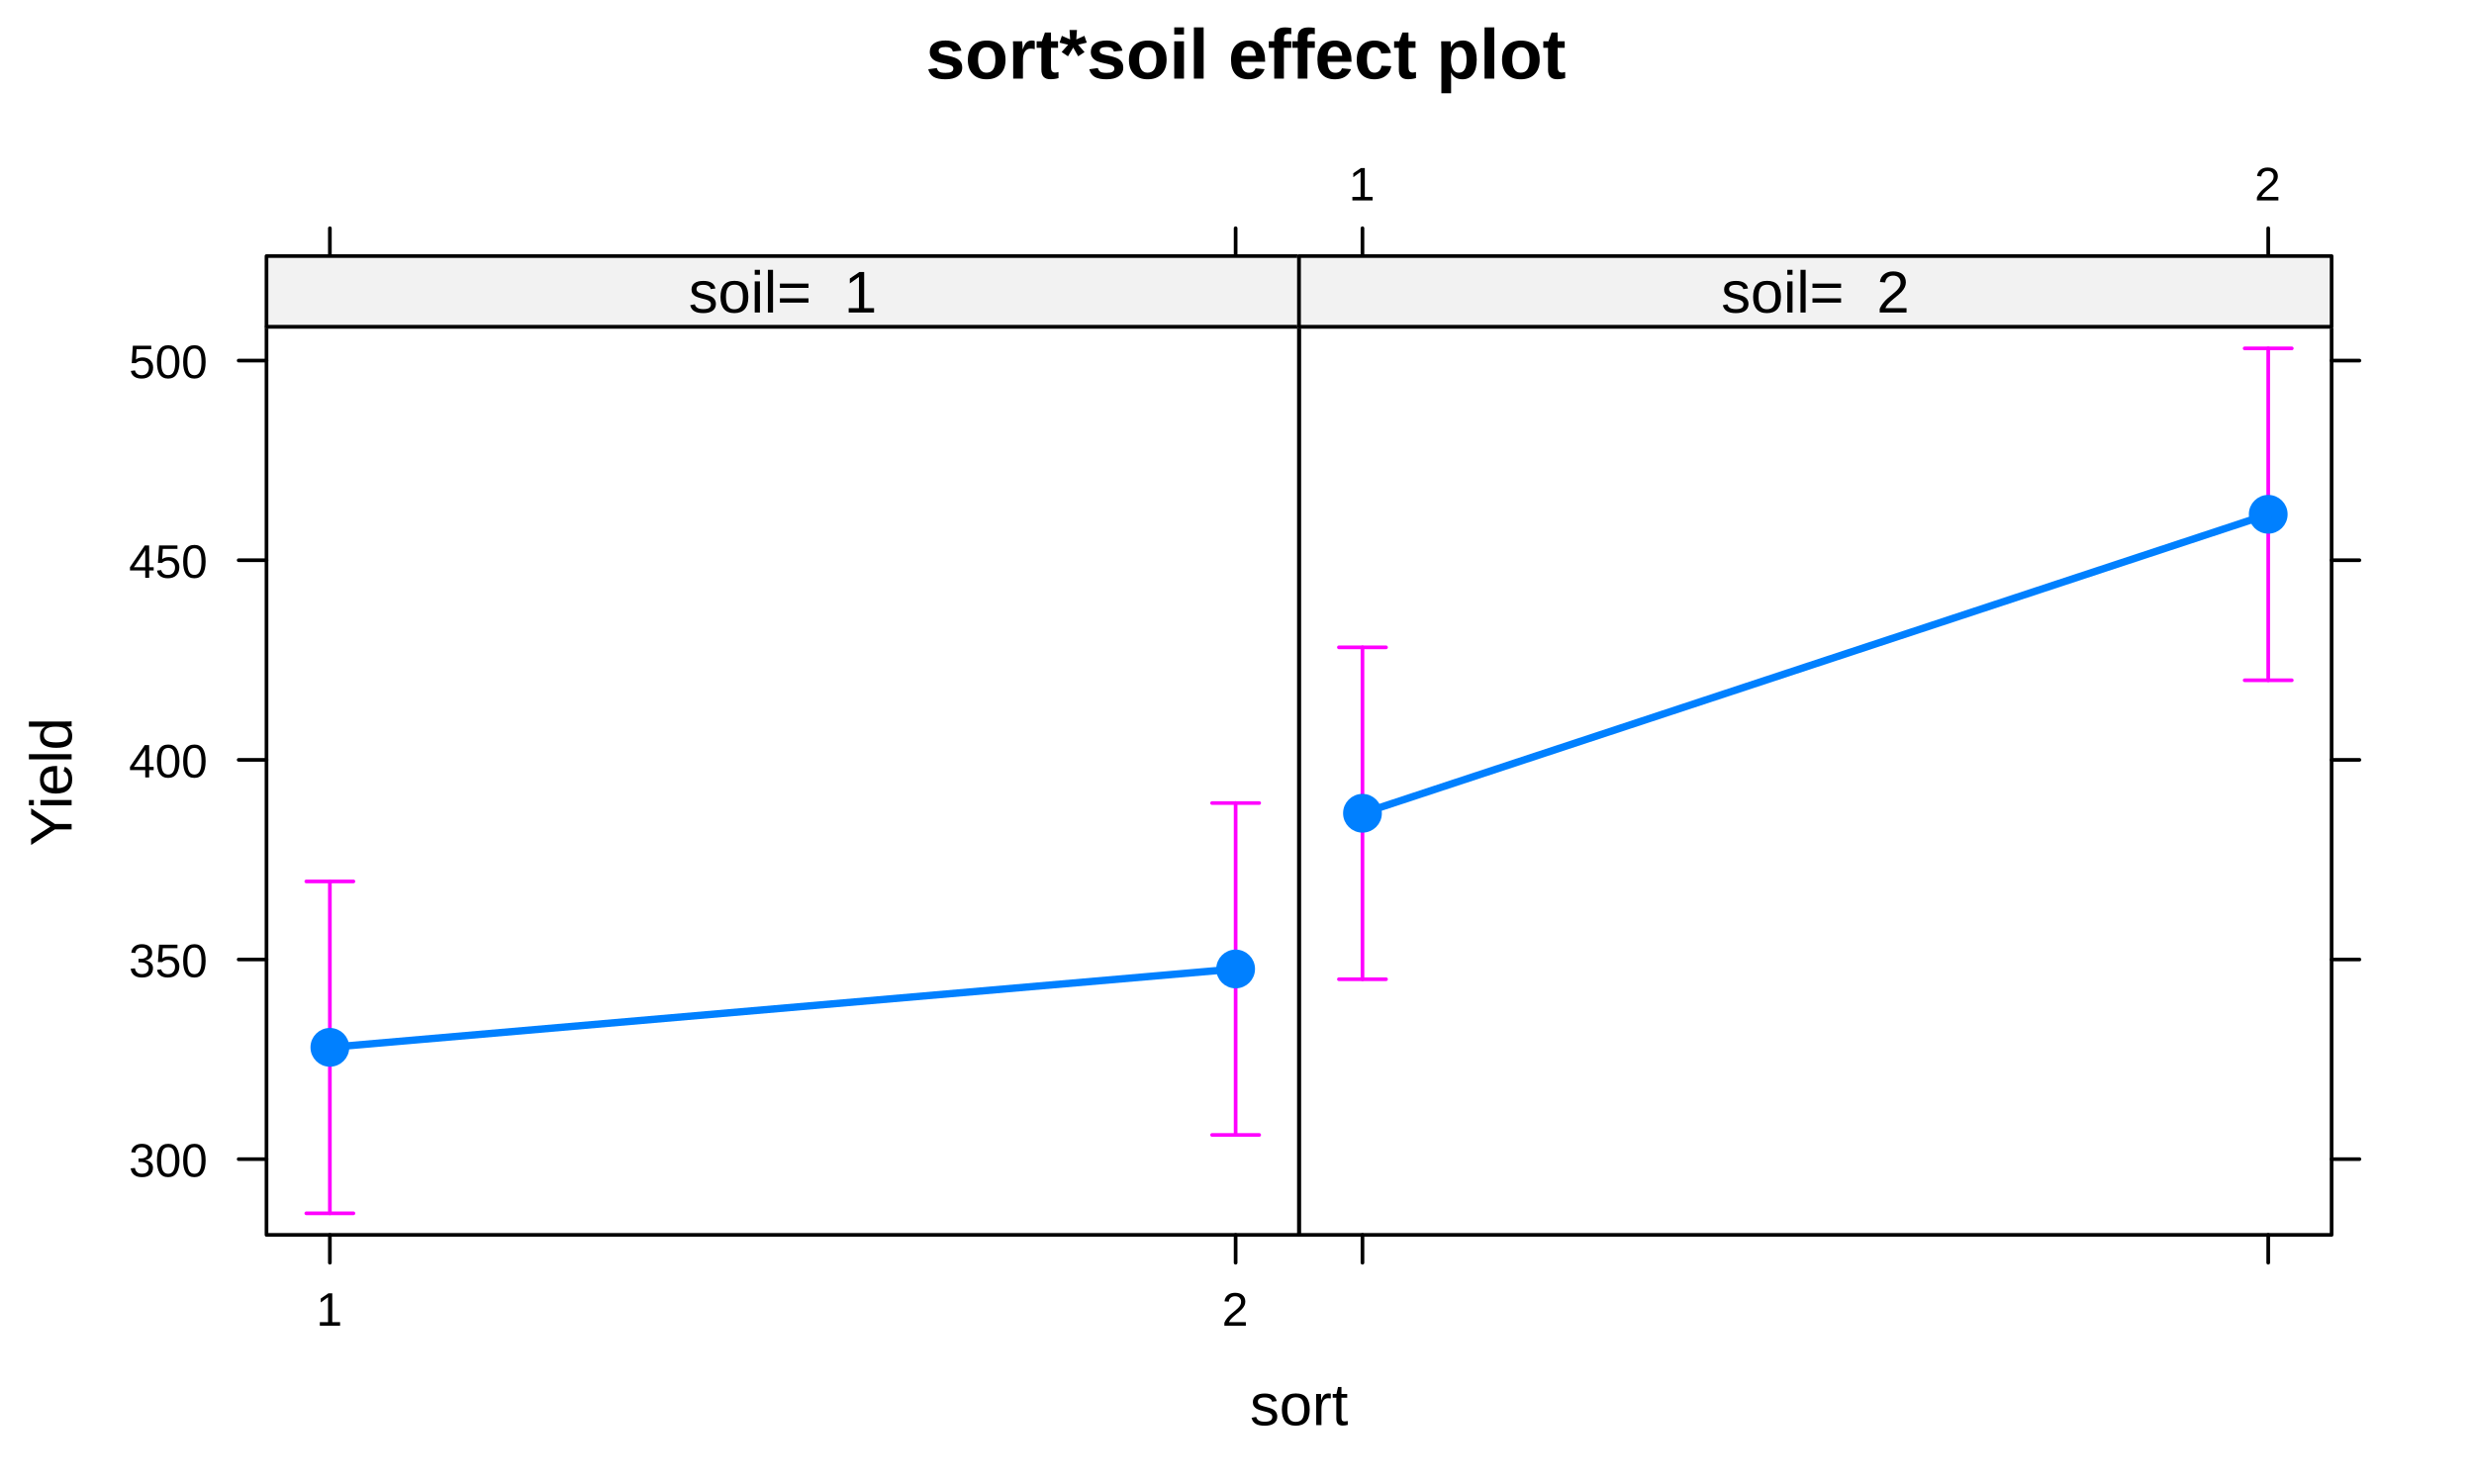
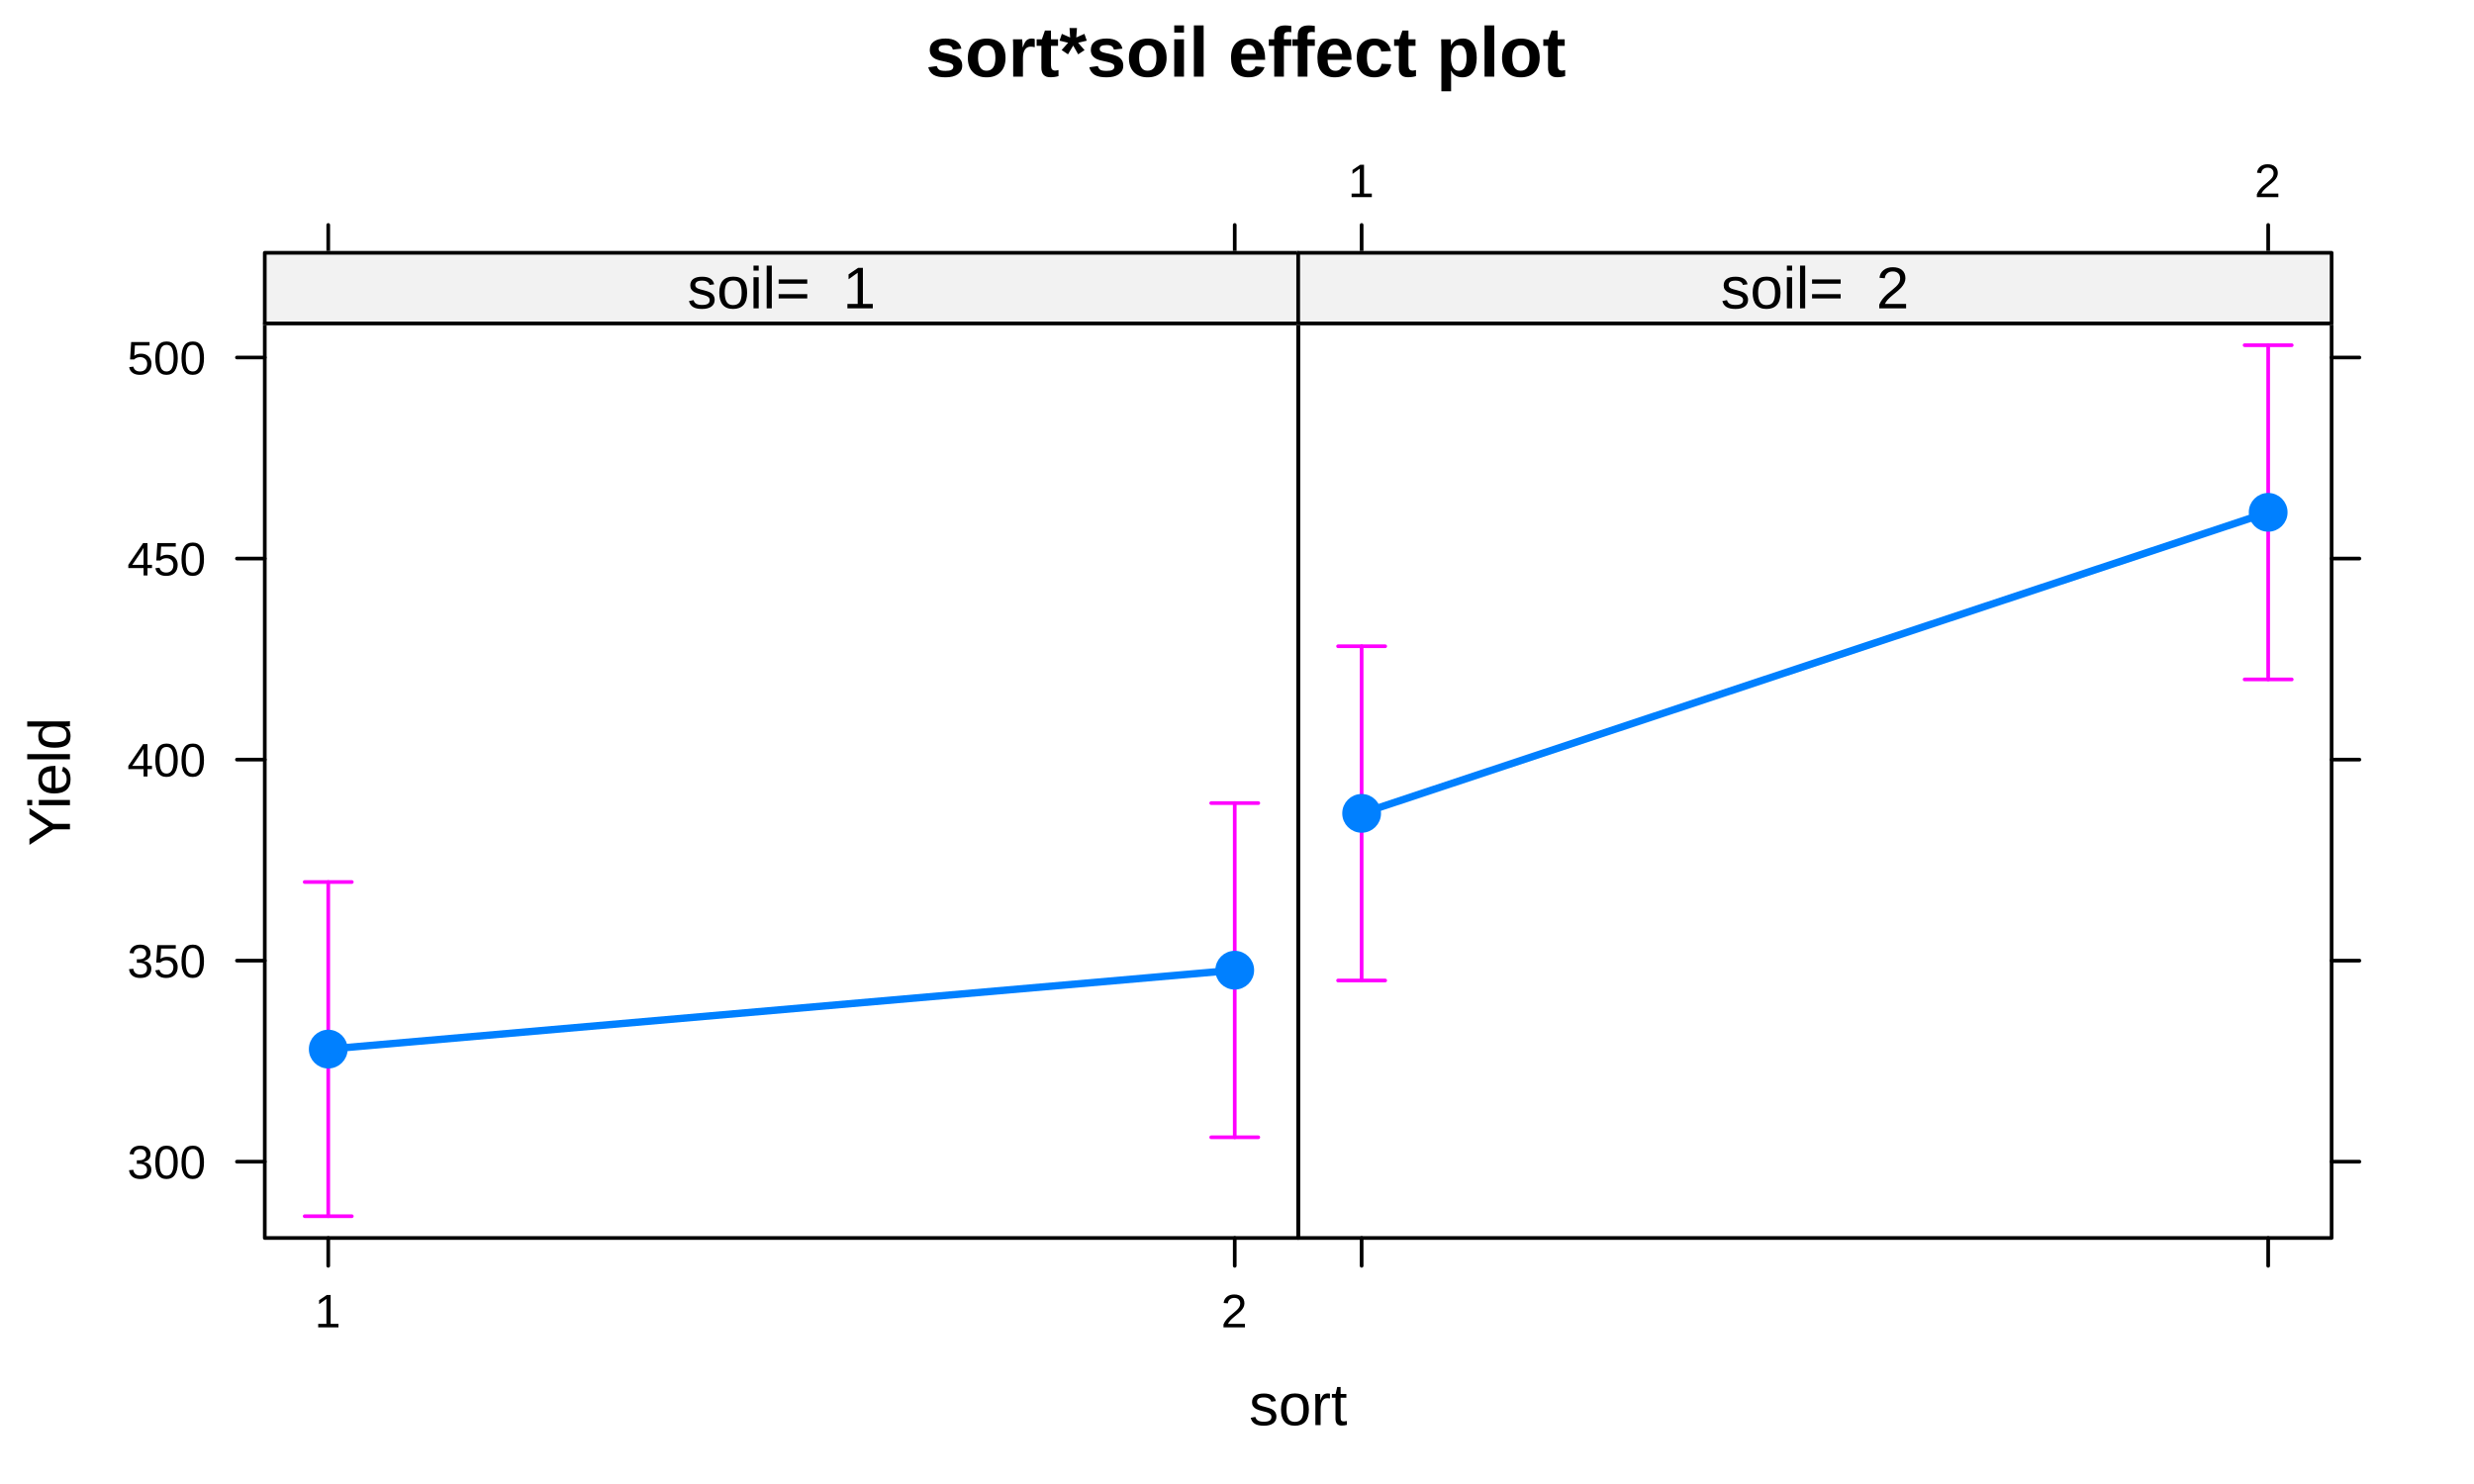
<svg xmlns="http://www.w3.org/2000/svg" viewBox="0 0 504.00 302.40">
  <defs>
    <style type="text/css">
    line, polyline, path, rect, circle {
      fill: none;
      stroke: #000000;
      stroke-linecap: round;
      stroke-linejoin: round;
      stroke-miterlimit: 10.00;
    }
  </style>
  </defs>
  <rect width="100%" height="100%" style="stroke: none; fill: #FFFFFF;" />
  <rect x="0.00" y="0.00" width="504.00" height="302.40" style="stroke-width: 0.75; stroke: none;" />
-   <text x="188.60" y="16.02" style="font-size: 14.40px; font-weight: bold; font-family: Arial;" textLength="126.79px" lengthAdjust="spacingAndGlyphs">sort*soil effect plot</text>
-   <text x="254.64" y="290.40" style="font-size: 12.00px; font-family: Arial;" textLength="20.00px" lengthAdjust="spacingAndGlyphs">sort</text>
-   <text transform="translate(14.59,172.45) rotate(-90)" style="font-size: 12.00px; font-family: Arial;" textLength="26.68px" lengthAdjust="spacingAndGlyphs">Yield</text>
+   <text x="188.60" y="15.62" style="font-size: 14.40px; font-weight: bold; font-family: Liberation Sans;" textLength="126.79px" lengthAdjust="spacingAndGlyphs">sort*soil effect plot</text>
+   <text x="254.47" y="290.40" style="font-size: 12.00px; font-family: Liberation Sans;" textLength="20.00px" lengthAdjust="spacingAndGlyphs">sort</text>
+   <text transform="translate(14.25,172.43) rotate(-90)" style="font-size: 12.00px; font-family: Liberation Sans;" textLength="26.68px" lengthAdjust="spacingAndGlyphs">Yield</text>
  <defs>
-     <clipPath id="cpNTQuMjg2MnwyNjQuNjM5fDI1MS42NDJ8NjYuNTc5Nw==">
-       <rect x="54.29" y="66.58" width="210.35" height="185.06" />
+     <clipPath id="cpNTMuOTQyNHwyNjQuNDY3fDI1Mi4yNjd8NjUuOTA3OQ==">
+       <rect x="53.94" y="65.91" width="210.52" height="186.36" />
    </clipPath>
  </defs>
  <defs>
    <clipPath id="cpMHw1MDR8MzAyLjR8MA==">
      <rect x="0.00" y="0.00" width="504.00" height="302.40" />
    </clipPath>
  </defs>
-   <line x1="67.20" y1="52.18" x2="67.20" y2="46.51" style="stroke-width: 0.75;" clip-path="url(#cpMHw1MDR8MzAyLjR8MA==)" />
-   <line x1="251.72" y1="52.18" x2="251.72" y2="46.51" style="stroke-width: 0.75;" clip-path="url(#cpMHw1MDR8MzAyLjR8MA==)" />
-   <line x1="54.29" y1="236.20" x2="48.62" y2="236.20" style="stroke-width: 0.75;" clip-path="url(#cpMHw1MDR8MzAyLjR8MA==)" />
-   <line x1="54.29" y1="195.52" x2="48.62" y2="195.52" style="stroke-width: 0.75;" clip-path="url(#cpMHw1MDR8MzAyLjR8MA==)" />
-   <line x1="54.29" y1="154.84" x2="48.62" y2="154.84" style="stroke-width: 0.75;" clip-path="url(#cpMHw1MDR8MzAyLjR8MA==)" />
-   <line x1="54.29" y1="114.16" x2="48.62" y2="114.16" style="stroke-width: 0.75;" clip-path="url(#cpMHw1MDR8MzAyLjR8MA==)" />
-   <line x1="54.29" y1="73.48" x2="48.62" y2="73.48" style="stroke-width: 0.75;" clip-path="url(#cpMHw1MDR8MzAyLjR8MA==)" />
+   <line x1="66.87" y1="51.51" x2="66.87" y2="45.84" style="stroke-width: 0.75;" clip-path="url(#cpMHw1MDR8MzAyLjR8MA==)" />
+   <line x1="251.54" y1="51.51" x2="251.54" y2="45.84" style="stroke-width: 0.75;" clip-path="url(#cpMHw1MDR8MzAyLjR8MA==)" />
+   <line x1="53.94" y1="236.72" x2="48.27" y2="236.72" style="stroke-width: 0.75;" clip-path="url(#cpMHw1MDR8MzAyLjR8MA==)" />
+   <line x1="53.94" y1="195.75" x2="48.27" y2="195.75" style="stroke-width: 0.75;" clip-path="url(#cpMHw1MDR8MzAyLjR8MA==)" />
+   <line x1="53.94" y1="154.79" x2="48.27" y2="154.79" style="stroke-width: 0.75;" clip-path="url(#cpMHw1MDR8MzAyLjR8MA==)" />
+   <line x1="53.94" y1="113.82" x2="48.27" y2="113.82" style="stroke-width: 0.75;" clip-path="url(#cpMHw1MDR8MzAyLjR8MA==)" />
+   <line x1="53.94" y1="72.85" x2="48.27" y2="72.85" style="stroke-width: 0.75;" clip-path="url(#cpMHw1MDR8MzAyLjR8MA==)" />
  <g clip-path="url(#cpMHw1MDR8MzAyLjR8MA==)">
-     <text x="26.26" y="239.78" style="font-size: 9.60px; font-family: Arial;" textLength="16.68px" lengthAdjust="spacingAndGlyphs">300</text>
+     <text x="25.92" y="240.16" style="font-size: 9.60px; font-family: Liberation Sans;" textLength="16.68px" lengthAdjust="spacingAndGlyphs">300</text>
  </g>
  <g clip-path="url(#cpMHw1MDR8MzAyLjR8MA==)">
-     <text x="26.26" y="199.10" style="font-size: 9.60px; font-family: Arial;" textLength="16.68px" lengthAdjust="spacingAndGlyphs">350</text>
+     <text x="25.92" y="199.19" style="font-size: 9.60px; font-family: Liberation Sans;" textLength="16.68px" lengthAdjust="spacingAndGlyphs">350</text>
  </g>
  <g clip-path="url(#cpMHw1MDR8MzAyLjR8MA==)">
-     <text x="26.26" y="158.42" style="font-size: 9.60px; font-family: Arial;" textLength="16.68px" lengthAdjust="spacingAndGlyphs">400</text>
+     <text x="25.92" y="158.22" style="font-size: 9.60px; font-family: Liberation Sans;" textLength="16.68px" lengthAdjust="spacingAndGlyphs">400</text>
  </g>
  <g clip-path="url(#cpMHw1MDR8MzAyLjR8MA==)">
-     <text x="26.26" y="117.74" style="font-size: 9.60px; font-family: Arial;" textLength="16.68px" lengthAdjust="spacingAndGlyphs">450</text>
+     <text x="25.92" y="117.26" style="font-size: 9.60px; font-family: Liberation Sans;" textLength="16.68px" lengthAdjust="spacingAndGlyphs">450</text>
  </g>
  <g clip-path="url(#cpMHw1MDR8MzAyLjR8MA==)">
-     <text x="26.26" y="77.05" style="font-size: 9.60px; font-family: Arial;" textLength="16.68px" lengthAdjust="spacingAndGlyphs">500</text>
+     <text x="25.92" y="76.29" style="font-size: 9.60px; font-family: Liberation Sans;" textLength="16.68px" lengthAdjust="spacingAndGlyphs">500</text>
  </g>
-   <line x1="67.20" y1="251.64" x2="67.20" y2="257.31" style="stroke-width: 0.75;" clip-path="url(#cpMHw1MDR8MzAyLjR8MA==)" />
-   <line x1="251.72" y1="251.64" x2="251.72" y2="257.31" style="stroke-width: 0.75;" clip-path="url(#cpMHw1MDR8MzAyLjR8MA==)" />
+   <line x1="66.87" y1="252.27" x2="66.87" y2="257.94" style="stroke-width: 0.75;" clip-path="url(#cpMHw1MDR8MzAyLjR8MA==)" />
+   <line x1="251.54" y1="252.27" x2="251.54" y2="257.94" style="stroke-width: 0.75;" clip-path="url(#cpMHw1MDR8MzAyLjR8MA==)" />
  <g clip-path="url(#cpMHw1MDR8MzAyLjR8MA==)">
-     <text x="64.42" y="270.14" style="font-size: 9.60px; font-family: Arial;" textLength="5.56px" lengthAdjust="spacingAndGlyphs">1</text>
+     <text x="64.09" y="270.48" style="font-size: 9.60px; font-family: Liberation Sans;" textLength="5.56px" lengthAdjust="spacingAndGlyphs">1</text>
  </g>
  <g clip-path="url(#cpMHw1MDR8MzAyLjR8MA==)">
-     <text x="248.94" y="270.14" style="font-size: 9.60px; font-family: Arial;" textLength="5.56px" lengthAdjust="spacingAndGlyphs">2</text>
+     <text x="248.76" y="270.48" style="font-size: 9.60px; font-family: Liberation Sans;" textLength="5.56px" lengthAdjust="spacingAndGlyphs">2</text>
  </g>
  <defs>
-     <clipPath id="cpNTQuMjg2MnwyNjQuNjM5fDI1MS42NDJ8NjYuNTc5Nw==">
-       <rect x="54.29" y="66.58" width="210.35" height="185.06" />
+     <clipPath id="cpNTMuOTQyNHwyNjQuNDY3fDI1Mi4yNjd8NjUuOTA3OQ==">
+       <rect x="53.94" y="65.91" width="210.52" height="186.36" />
    </clipPath>
  </defs>
-   <line x1="67.20" y1="247.24" x2="67.20" y2="179.61" style="stroke-width: 0.75; stroke: #FF00FF;" clip-path="url(#cpNTQuMjg2MnwyNjQuNjM5fDI1MS42NDJ8NjYuNTc5Nw==)" />
-   <polyline points="62.40,247.24 67.20,247.24 72.00,247.24 " style="stroke-width: 0.75; stroke: #FF00FF;" clip-path="url(#cpNTQuMjg2MnwyNjQuNjM5fDI1MS42NDJ8NjYuNTc5Nw==)" />
-   <polyline points="72.00,179.61 67.20,179.61 62.40,179.61 " style="stroke-width: 0.75; stroke: #FF00FF;" clip-path="url(#cpNTQuMjg2MnwyNjQuNjM5fDI1MS42NDJ8NjYuNTc5Nw==)" />
-   <line x1="251.72" y1="231.27" x2="251.72" y2="163.64" style="stroke-width: 0.75; stroke: #FF00FF;" clip-path="url(#cpNTQuMjg2MnwyNjQuNjM5fDI1MS42NDJ8NjYuNTc5Nw==)" />
-   <polyline points="246.92,231.27 251.72,231.27 256.52,231.27 " style="stroke-width: 0.75; stroke: #FF00FF;" clip-path="url(#cpNTQuMjg2MnwyNjQuNjM5fDI1MS42NDJ8NjYuNTc5Nw==)" />
-   <polyline points="256.52,163.64 251.72,163.64 246.92,163.64 " style="stroke-width: 0.75; stroke: #FF00FF;" clip-path="url(#cpNTQuMjg2MnwyNjQuNjM5fDI1MS42NDJ8NjYuNTc5Nw==)" />
-   <circle cx="67.20" cy="213.42" r="2.40pt" style="stroke-width: 1.50; stroke: #0080FF; fill: #0080FF;" clip-path="url(#cpNTQuMjg2MnwyNjQuNjM5fDI1MS42NDJ8NjYuNTc5Nw==)" />
-   <circle cx="251.72" cy="197.45" r="2.40pt" style="stroke-width: 1.50; stroke: #0080FF; fill: #0080FF;" clip-path="url(#cpNTQuMjg2MnwyNjQuNjM5fDI1MS42NDJ8NjYuNTc5Nw==)" />
-   <polyline points="67.20,213.42 251.72,197.45 " style="stroke-width: 1.50; stroke: #0080FF;" clip-path="url(#cpNTQuMjg2MnwyNjQuNjM5fDI1MS42NDJ8NjYuNTc5Nw==)" />
+   <line x1="66.87" y1="247.83" x2="66.87" y2="179.73" style="stroke-width: 0.75; stroke: #FF00FF;" clip-path="url(#cpNTMuOTQyNHwyNjQuNDY3fDI1Mi4yNjd8NjUuOTA3OQ==)" />
+   <polyline points="62.07,247.83 66.87,247.83 71.67,247.83 " style="stroke-width: 0.75; stroke: #FF00FF;" clip-path="url(#cpNTMuOTQyNHwyNjQuNDY3fDI1Mi4yNjd8NjUuOTA3OQ==)" />
+   <polyline points="71.67,179.73 66.87,179.73 62.07,179.73 " style="stroke-width: 0.75; stroke: #FF00FF;" clip-path="url(#cpNTMuOTQyNHwyNjQuNDY3fDI1Mi4yNjd8NjUuOTA3OQ==)" />
+   <line x1="251.54" y1="231.75" x2="251.54" y2="163.65" style="stroke-width: 0.75; stroke: #FF00FF;" clip-path="url(#cpNTMuOTQyNHwyNjQuNDY3fDI1Mi4yNjd8NjUuOTA3OQ==)" />
+   <polyline points="246.74,231.75 251.54,231.75 256.34,231.75 " style="stroke-width: 0.75; stroke: #FF00FF;" clip-path="url(#cpNTMuOTQyNHwyNjQuNDY3fDI1Mi4yNjd8NjUuOTA3OQ==)" />
+   <polyline points="256.34,163.65 251.54,163.65 246.74,163.65 " style="stroke-width: 0.75; stroke: #FF00FF;" clip-path="url(#cpNTMuOTQyNHwyNjQuNDY3fDI1Mi4yNjd8NjUuOTA3OQ==)" />
+   <circle cx="66.87" cy="213.78" r="2.40pt" style="stroke-width: 1.50; stroke: #0080FF; fill: #0080FF;" clip-path="url(#cpNTMuOTQyNHwyNjQuNDY3fDI1Mi4yNjd8NjUuOTA3OQ==)" />
+   <circle cx="251.54" cy="197.70" r="2.40pt" style="stroke-width: 1.50; stroke: #0080FF; fill: #0080FF;" clip-path="url(#cpNTMuOTQyNHwyNjQuNDY3fDI1Mi4yNjd8NjUuOTA3OQ==)" />
+   <polyline points="66.87,213.78 251.54,197.70 " style="stroke-width: 1.50; stroke: #0080FF;" clip-path="url(#cpNTMuOTQyNHwyNjQuNDY3fDI1Mi4yNjd8NjUuOTA3OQ==)" />
  <defs>
    <clipPath id="cpMHw1MDR8MzAyLjR8MA==">
      <rect x="0.00" y="0.00" width="504.00" height="302.40" />
    </clipPath>
  </defs>
-   <rect x="54.29" y="66.58" width="210.35" height="185.06" style="stroke-width: 0.75;" clip-path="url(#cpMHw1MDR8MzAyLjR8MA==)" />
-   <rect x="54.29" y="52.18" width="210.35" height="14.40" style="stroke-width: 0.75; stroke: #F2F2F2; fill: #F2F2F2;" clip-path="url(#cpMHw1MDR8MzAyLjR8MA==)" />
+   <rect x="53.94" y="65.91" width="210.52" height="186.36" style="stroke-width: 0.75;" clip-path="url(#cpMHw1MDR8MzAyLjR8MA==)" />
+   <rect x="53.94" y="51.51" width="210.52" height="14.40" style="stroke-width: 0.75; stroke: #F2F2F2; fill: #F2F2F2;" clip-path="url(#cpMHw1MDR8MzAyLjR8MA==)" />
  <g clip-path="url(#cpMHw1MDR8MzAyLjR8MA==)">
-     <text x="158.29" y="63.68" style="font-size: 12.00px; font-family: Arial;" textLength="13.68px" lengthAdjust="spacingAndGlyphs"> = </text>
+     <text x="158.03" y="62.83" style="font-size: 12.00px; font-family: Liberation Sans;" textLength="13.68px" lengthAdjust="spacingAndGlyphs"> = </text>
  </g>
  <g clip-path="url(#cpMHw1MDR8MzAyLjR8MA==)">
-     <text x="140.28" y="63.68" style="font-size: 12.00px; font-family: Arial;" textLength="18.01px" lengthAdjust="spacingAndGlyphs">soil</text>
+     <text x="140.03" y="62.83" style="font-size: 12.00px; font-family: Liberation Sans;" textLength="18.01px" lengthAdjust="spacingAndGlyphs">soil</text>
  </g>
  <g clip-path="url(#cpMHw1MDR8MzAyLjR8MA==)">
-     <text x="171.97" y="63.68" style="font-size: 12.00px; font-family: Arial;" textLength="6.67px" lengthAdjust="spacingAndGlyphs">1</text>
+     <text x="171.71" y="62.83" style="font-size: 12.00px; font-family: Liberation Sans;" textLength="6.67px" lengthAdjust="spacingAndGlyphs">1</text>
  </g>
-   <rect x="54.29" y="52.18" width="210.35" height="14.40" style="stroke-width: 0.75;" clip-path="url(#cpMHw1MDR8MzAyLjR8MA==)" />
+   <rect x="53.94" y="51.51" width="210.52" height="14.40" style="stroke-width: 0.75;" clip-path="url(#cpMHw1MDR8MzAyLjR8MA==)" />
  <defs>
-     <clipPath id="cpMjY0LjYzOXw0NzQuOTkyfDI1MS42NDJ8NjYuNTc5Nw==">
-       <rect x="264.64" y="66.58" width="210.35" height="185.06" />
+     <clipPath id="cpMjY0LjQ2N3w0NzQuOTkyfDI1Mi4yNjd8NjUuOTA3OQ==">
+       <rect x="264.47" y="65.91" width="210.52" height="186.36" />
    </clipPath>
  </defs>
  <defs>
    <clipPath id="cpMHw1MDR8MzAyLjR8MA==">
      <rect x="0.00" y="0.00" width="504.00" height="302.40" />
    </clipPath>
  </defs>
-   <line x1="277.56" y1="52.18" x2="277.56" y2="46.51" style="stroke-width: 0.75;" clip-path="url(#cpMHw1MDR8MzAyLjR8MA==)" />
-   <line x1="462.08" y1="52.18" x2="462.08" y2="46.51" style="stroke-width: 0.75;" clip-path="url(#cpMHw1MDR8MzAyLjR8MA==)" />
+   <line x1="277.39" y1="51.51" x2="277.39" y2="45.84" style="stroke-width: 0.75;" clip-path="url(#cpMHw1MDR8MzAyLjR8MA==)" />
+   <line x1="462.07" y1="51.51" x2="462.07" y2="45.84" style="stroke-width: 0.75;" clip-path="url(#cpMHw1MDR8MzAyLjR8MA==)" />
  <g clip-path="url(#cpMHw1MDR8MzAyLjR8MA==)">
-     <text x="274.77" y="40.84" style="font-size: 9.60px; font-family: Arial;" textLength="5.56px" lengthAdjust="spacingAndGlyphs">1</text>
+     <text x="274.61" y="40.17" style="font-size: 9.60px; font-family: Liberation Sans;" textLength="5.56px" lengthAdjust="spacingAndGlyphs">1</text>
  </g>
  <g clip-path="url(#cpMHw1MDR8MzAyLjR8MA==)">
-     <text x="459.29" y="40.84" style="font-size: 9.60px; font-family: Arial;" textLength="5.56px" lengthAdjust="spacingAndGlyphs">2</text>
+     <text x="459.28" y="40.17" style="font-size: 9.60px; font-family: Liberation Sans;" textLength="5.56px" lengthAdjust="spacingAndGlyphs">2</text>
  </g>
-   <line x1="277.56" y1="251.64" x2="277.56" y2="257.31" style="stroke-width: 0.75;" clip-path="url(#cpMHw1MDR8MzAyLjR8MA==)" />
-   <line x1="462.08" y1="251.64" x2="462.08" y2="257.31" style="stroke-width: 0.75;" clip-path="url(#cpMHw1MDR8MzAyLjR8MA==)" />
-   <line x1="474.99" y1="236.20" x2="480.66" y2="236.20" style="stroke-width: 0.75;" clip-path="url(#cpMHw1MDR8MzAyLjR8MA==)" />
-   <line x1="474.99" y1="195.52" x2="480.66" y2="195.52" style="stroke-width: 0.75;" clip-path="url(#cpMHw1MDR8MzAyLjR8MA==)" />
-   <line x1="474.99" y1="154.84" x2="480.66" y2="154.84" style="stroke-width: 0.75;" clip-path="url(#cpMHw1MDR8MzAyLjR8MA==)" />
-   <line x1="474.99" y1="114.16" x2="480.66" y2="114.16" style="stroke-width: 0.75;" clip-path="url(#cpMHw1MDR8MzAyLjR8MA==)" />
-   <line x1="474.99" y1="73.48" x2="480.66" y2="73.48" style="stroke-width: 0.75;" clip-path="url(#cpMHw1MDR8MzAyLjR8MA==)" />
+   <line x1="277.39" y1="252.27" x2="277.39" y2="257.94" style="stroke-width: 0.75;" clip-path="url(#cpMHw1MDR8MzAyLjR8MA==)" />
+   <line x1="462.07" y1="252.27" x2="462.07" y2="257.94" style="stroke-width: 0.75;" clip-path="url(#cpMHw1MDR8MzAyLjR8MA==)" />
+   <line x1="474.99" y1="236.72" x2="480.66" y2="236.72" style="stroke-width: 0.75;" clip-path="url(#cpMHw1MDR8MzAyLjR8MA==)" />
+   <line x1="474.99" y1="195.75" x2="480.66" y2="195.75" style="stroke-width: 0.75;" clip-path="url(#cpMHw1MDR8MzAyLjR8MA==)" />
+   <line x1="474.99" y1="154.79" x2="480.66" y2="154.79" style="stroke-width: 0.75;" clip-path="url(#cpMHw1MDR8MzAyLjR8MA==)" />
+   <line x1="474.99" y1="113.82" x2="480.66" y2="113.82" style="stroke-width: 0.75;" clip-path="url(#cpMHw1MDR8MzAyLjR8MA==)" />
+   <line x1="474.99" y1="72.85" x2="480.66" y2="72.85" style="stroke-width: 0.75;" clip-path="url(#cpMHw1MDR8MzAyLjR8MA==)" />
  <defs>
-     <clipPath id="cpMjY0LjYzOXw0NzQuOTkyfDI1MS42NDJ8NjYuNTc5Nw==">
-       <rect x="264.64" y="66.58" width="210.35" height="185.06" />
+     <clipPath id="cpMjY0LjQ2N3w0NzQuOTkyfDI1Mi4yNjd8NjUuOTA3OQ==">
+       <rect x="264.47" y="65.91" width="210.52" height="186.36" />
    </clipPath>
  </defs>
-   <line x1="277.56" y1="199.54" x2="277.56" y2="131.91" style="stroke-width: 0.75; stroke: #FF00FF;" clip-path="url(#cpMjY0LjYzOXw0NzQuOTkyfDI1MS42NDJ8NjYuNTc5Nw==)" />
-   <polyline points="272.76,199.54 277.56,199.54 282.36,199.54 " style="stroke-width: 0.75; stroke: #FF00FF;" clip-path="url(#cpMjY0LjYzOXw0NzQuOTkyfDI1MS42NDJ8NjYuNTc5Nw==)" />
-   <polyline points="282.36,131.91 277.56,131.91 272.76,131.91 " style="stroke-width: 0.75; stroke: #FF00FF;" clip-path="url(#cpMjY0LjYzOXw0NzQuOTkyfDI1MS42NDJ8NjYuNTc5Nw==)" />
-   <line x1="462.08" y1="138.62" x2="462.08" y2="70.99" style="stroke-width: 0.75; stroke: #FF00FF;" clip-path="url(#cpMjY0LjYzOXw0NzQuOTkyfDI1MS42NDJ8NjYuNTc5Nw==)" />
-   <polyline points="457.28,138.62 462.08,138.62 466.88,138.62 " style="stroke-width: 0.75; stroke: #FF00FF;" clip-path="url(#cpMjY0LjYzOXw0NzQuOTkyfDI1MS42NDJ8NjYuNTc5Nw==)" />
-   <polyline points="466.88,70.99 462.08,70.99 457.28,70.99 " style="stroke-width: 0.75; stroke: #FF00FF;" clip-path="url(#cpMjY0LjYzOXw0NzQuOTkyfDI1MS42NDJ8NjYuNTc5Nw==)" />
-   <circle cx="277.56" cy="165.72" r="2.40pt" style="stroke-width: 1.50; stroke: #0080FF; fill: #0080FF;" clip-path="url(#cpMjY0LjYzOXw0NzQuOTkyfDI1MS42NDJ8NjYuNTc5Nw==)" />
-   <circle cx="462.08" cy="104.80" r="2.40pt" style="stroke-width: 1.50; stroke: #0080FF; fill: #0080FF;" clip-path="url(#cpMjY0LjYzOXw0NzQuOTkyfDI1MS42NDJ8NjYuNTc5Nw==)" />
-   <polyline points="277.56,165.72 462.08,104.80 " style="stroke-width: 1.50; stroke: #0080FF;" clip-path="url(#cpMjY0LjYzOXw0NzQuOTkyfDI1MS42NDJ8NjYuNTc5Nw==)" />
+   <line x1="277.39" y1="199.80" x2="277.39" y2="131.69" style="stroke-width: 0.75; stroke: #FF00FF;" clip-path="url(#cpMjY0LjQ2N3w0NzQuOTkyfDI1Mi4yNjd8NjUuOTA3OQ==)" />
+   <polyline points="272.59,199.80 277.39,199.80 282.19,199.80 " style="stroke-width: 0.75; stroke: #FF00FF;" clip-path="url(#cpMjY0LjQ2N3w0NzQuOTkyfDI1Mi4yNjd8NjUuOTA3OQ==)" />
+   <polyline points="282.19,131.69 277.39,131.69 272.59,131.69 " style="stroke-width: 0.75; stroke: #FF00FF;" clip-path="url(#cpMjY0LjQ2N3w0NzQuOTkyfDI1Mi4yNjd8NjUuOTA3OQ==)" />
+   <line x1="462.07" y1="138.45" x2="462.07" y2="70.34" style="stroke-width: 0.75; stroke: #FF00FF;" clip-path="url(#cpMjY0LjQ2N3w0NzQuOTkyfDI1Mi4yNjd8NjUuOTA3OQ==)" />
+   <polyline points="457.27,138.45 462.07,138.45 466.87,138.45 " style="stroke-width: 0.75; stroke: #FF00FF;" clip-path="url(#cpMjY0LjQ2N3w0NzQuOTkyfDI1Mi4yNjd8NjUuOTA3OQ==)" />
+   <polyline points="466.87,70.34 462.07,70.34 457.27,70.34 " style="stroke-width: 0.75; stroke: #FF00FF;" clip-path="url(#cpMjY0LjQ2N3w0NzQuOTkyfDI1Mi4yNjd8NjUuOTA3OQ==)" />
+   <circle cx="277.39" cy="165.74" r="2.40pt" style="stroke-width: 1.50; stroke: #0080FF; fill: #0080FF;" clip-path="url(#cpMjY0LjQ2N3w0NzQuOTkyfDI1Mi4yNjd8NjUuOTA3OQ==)" />
+   <circle cx="462.07" cy="104.40" r="2.40pt" style="stroke-width: 1.50; stroke: #0080FF; fill: #0080FF;" clip-path="url(#cpMjY0LjQ2N3w0NzQuOTkyfDI1Mi4yNjd8NjUuOTA3OQ==)" />
+   <polyline points="277.39,165.74 462.07,104.40 " style="stroke-width: 1.50; stroke: #0080FF;" clip-path="url(#cpMjY0LjQ2N3w0NzQuOTkyfDI1Mi4yNjd8NjUuOTA3OQ==)" />
  <defs>
    <clipPath id="cpMHw1MDR8MzAyLjR8MA==">
      <rect x="0.00" y="0.00" width="504.00" height="302.40" />
    </clipPath>
  </defs>
-   <rect x="264.64" y="66.58" width="210.35" height="185.06" style="stroke-width: 0.75;" clip-path="url(#cpMHw1MDR8MzAyLjR8MA==)" />
-   <rect x="264.64" y="52.18" width="210.35" height="14.40" style="stroke-width: 0.75; stroke: #F2F2F2; fill: #F2F2F2;" clip-path="url(#cpMHw1MDR8MzAyLjR8MA==)" />
+   <rect x="264.47" y="65.91" width="210.52" height="186.36" style="stroke-width: 0.75;" clip-path="url(#cpMHw1MDR8MzAyLjR8MA==)" />
+   <rect x="264.47" y="51.51" width="210.52" height="14.40" style="stroke-width: 0.75; stroke: #F2F2F2; fill: #F2F2F2;" clip-path="url(#cpMHw1MDR8MzAyLjR8MA==)" />
  <g clip-path="url(#cpMHw1MDR8MzAyLjR8MA==)">
-     <text x="368.64" y="63.68" style="font-size: 12.00px; font-family: Arial;" textLength="13.68px" lengthAdjust="spacingAndGlyphs"> = </text>
+     <text x="368.56" y="62.83" style="font-size: 12.00px; font-family: Liberation Sans;" textLength="13.68px" lengthAdjust="spacingAndGlyphs"> = </text>
  </g>
  <g clip-path="url(#cpMHw1MDR8MzAyLjR8MA==)">
-     <text x="350.64" y="63.68" style="font-size: 12.00px; font-family: Arial;" textLength="18.01px" lengthAdjust="spacingAndGlyphs">soil</text>
+     <text x="350.55" y="62.83" style="font-size: 12.00px; font-family: Liberation Sans;" textLength="18.01px" lengthAdjust="spacingAndGlyphs">soil</text>
  </g>
  <g clip-path="url(#cpMHw1MDR8MzAyLjR8MA==)">
-     <text x="382.32" y="63.68" style="font-size: 12.00px; font-family: Arial;" textLength="6.67px" lengthAdjust="spacingAndGlyphs">2</text>
+     <text x="382.23" y="62.83" style="font-size: 12.00px; font-family: Liberation Sans;" textLength="6.67px" lengthAdjust="spacingAndGlyphs">2</text>
  </g>
-   <rect x="264.64" y="52.18" width="210.35" height="14.40" style="stroke-width: 0.75;" clip-path="url(#cpMHw1MDR8MzAyLjR8MA==)" />
+   <rect x="264.47" y="51.51" width="210.52" height="14.40" style="stroke-width: 0.75;" clip-path="url(#cpMHw1MDR8MzAyLjR8MA==)" />
</svg>
